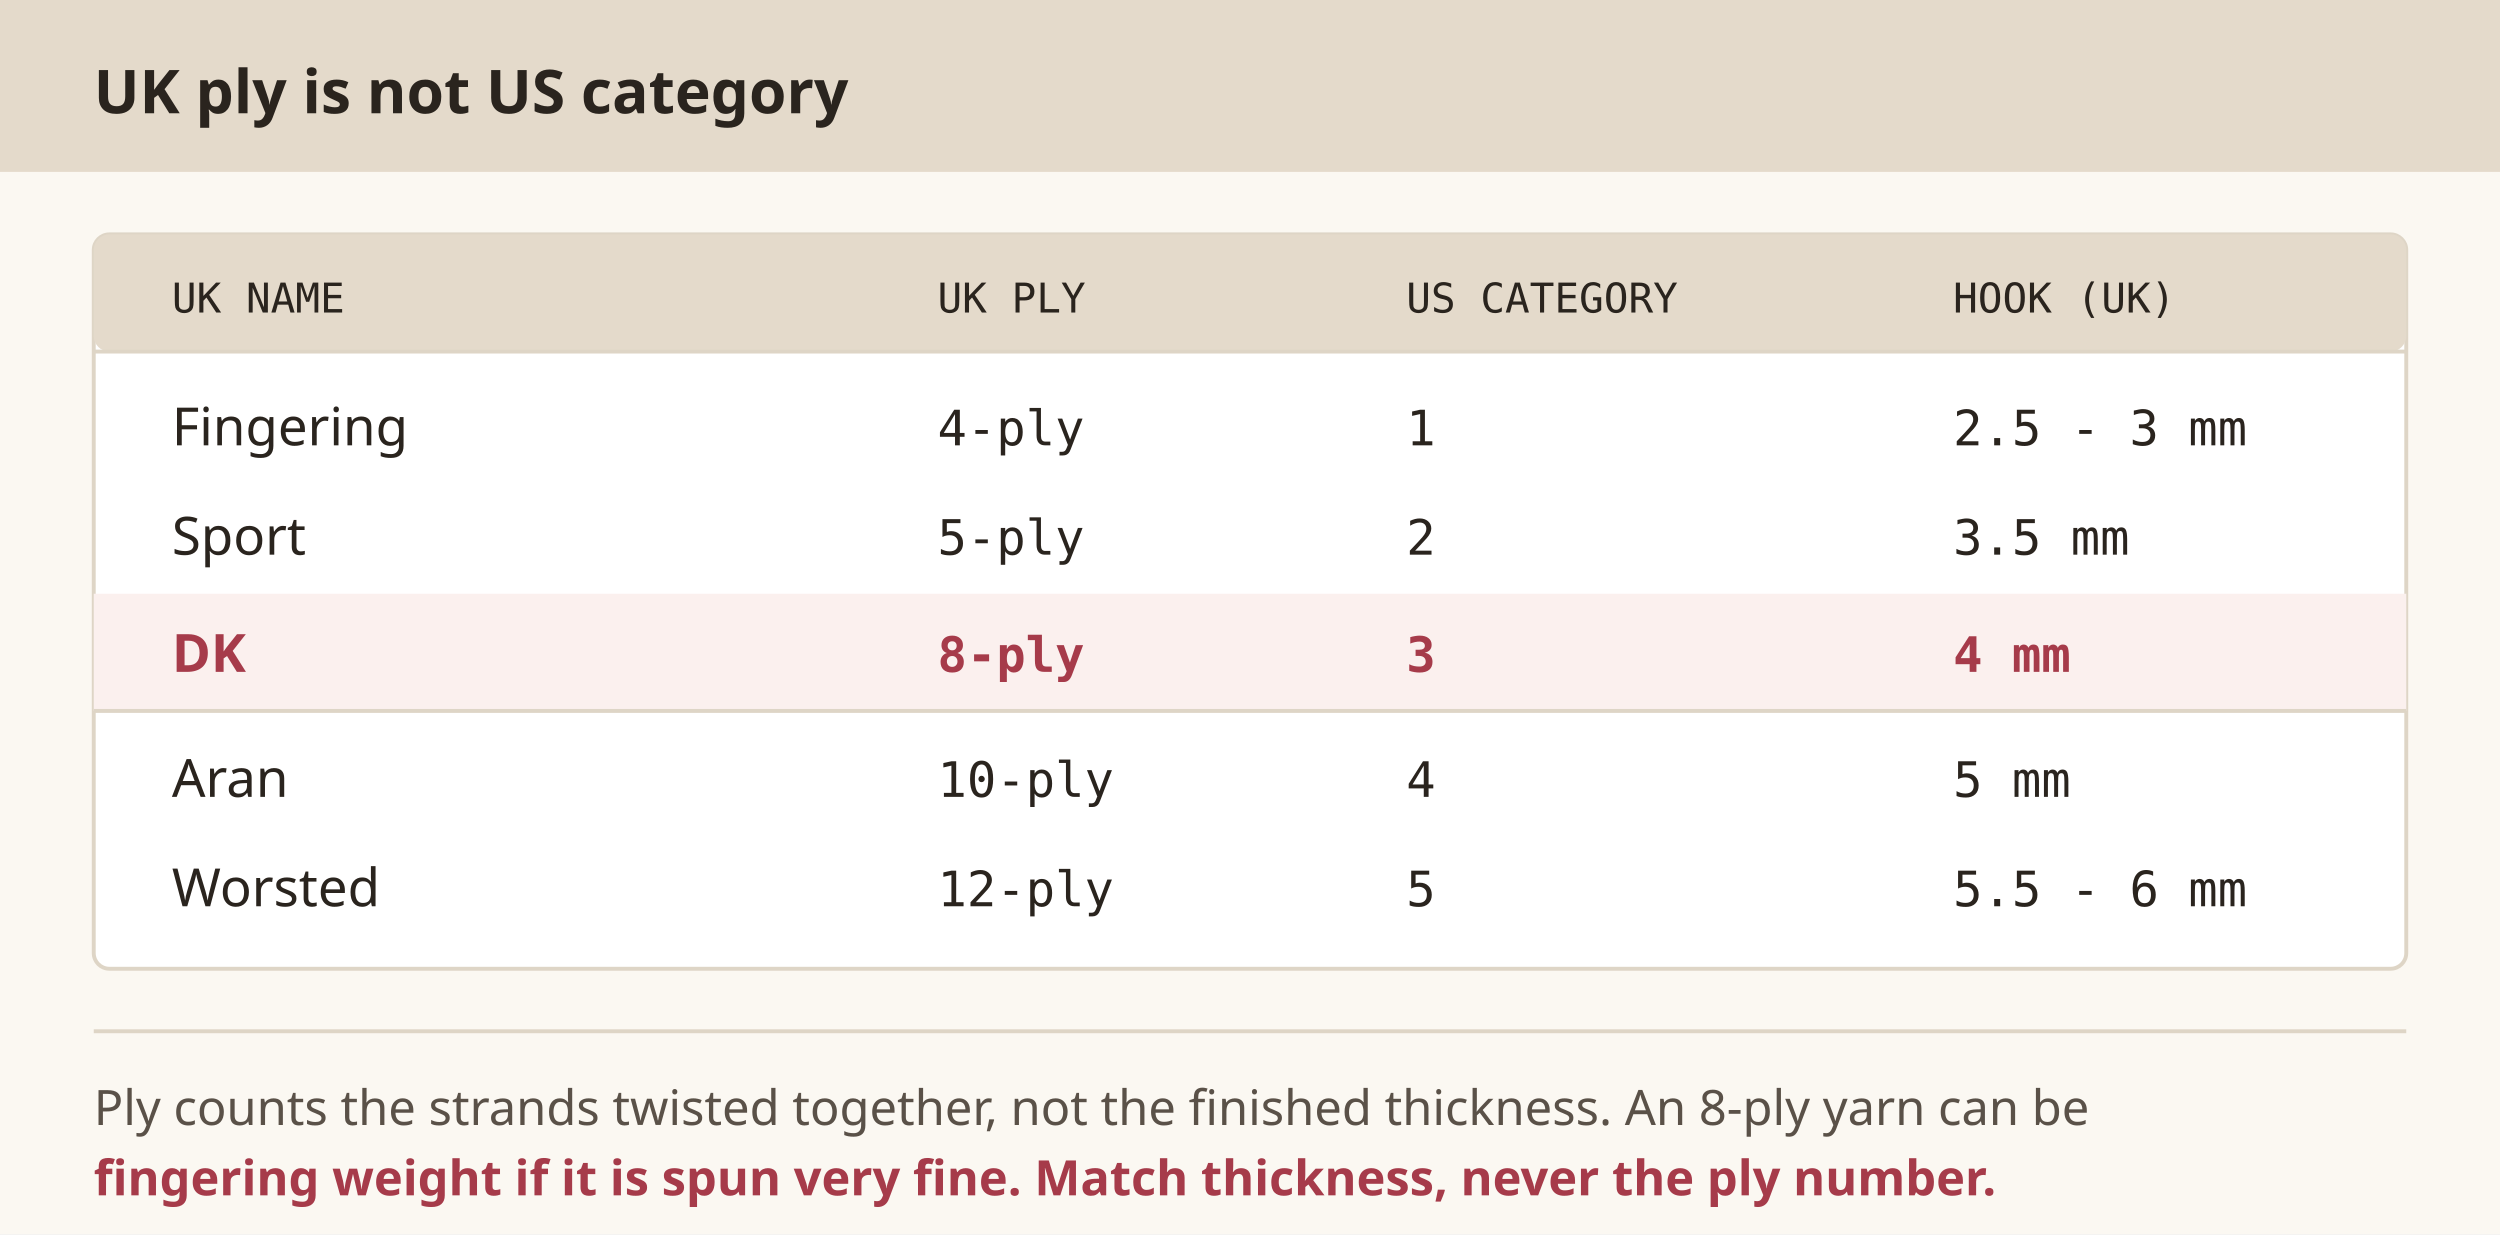
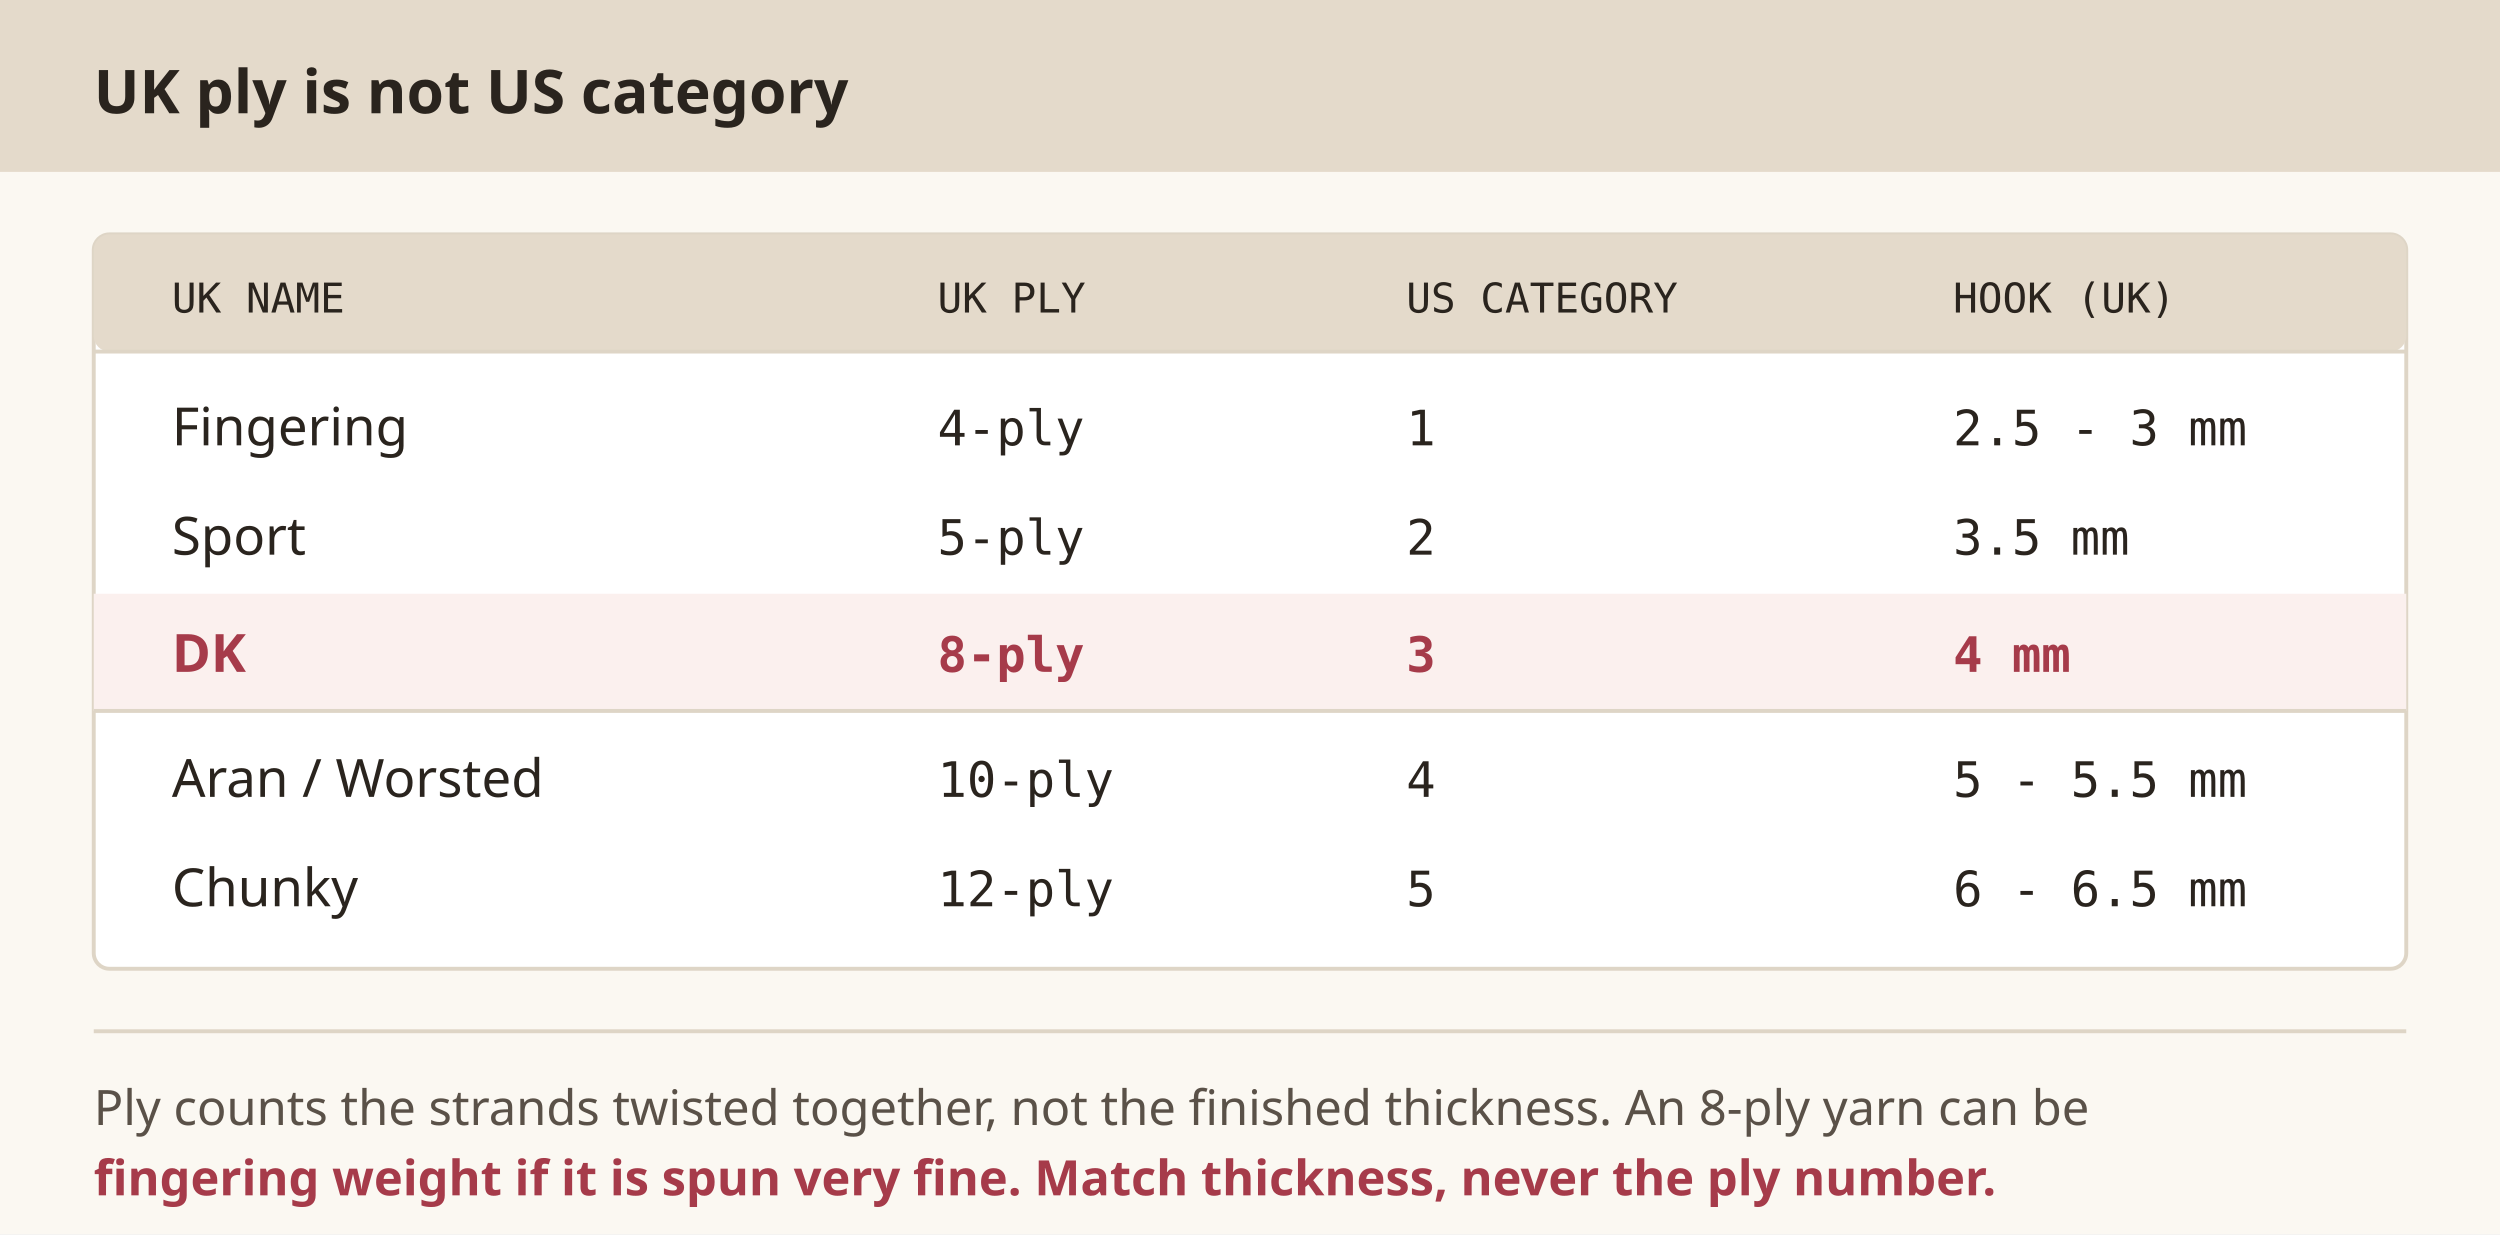
<svg xmlns="http://www.w3.org/2000/svg" viewBox="0 0 640 316" width="640" height="316" role="img" aria-labelledby="t d">
  <rect width="640" height="316" fill="#FBF8F2" />
  <rect width="640" height="44" fill="#E4DACB" />
  <text x="24" y="29" font-family="Work Sans, sans-serif" font-size="15.5" font-weight="600" fill="#2A241E">UK ply is not US category</text>
  <rect x="24" y="60" width="592" height="188" rx="4" fill="#FFFFFF" stroke="#DED5C6" />
  <rect x="24" y="60" width="592" height="30" rx="4" fill="#E4DACB" />
  <text x="44" y="80" font-family="Space Mono, monospace" font-size="10.5" fill="#2A241E">UK NAME</text>
  <text x="240" y="80" font-family="Space Mono, monospace" font-size="10.5" fill="#2A241E">UK PLY</text>
  <text x="360" y="80" font-family="Space Mono, monospace" font-size="10.5" fill="#2A241E">US CATEGORY</text>
  <text x="500" y="80" font-family="Space Mono, monospace" font-size="10.5" fill="#2A241E">HOOK (UK)</text>
  <line x1="24" y1="90" x2="616" y2="90" stroke="#DED5C6" />
  <g font-family="Work Sans, sans-serif" font-size="13.5" fill="#2A241E">
    <text x="44" y="114">Fingering</text>
    <text x="240" y="114" font-family="Space Mono, monospace" font-size="12.5">4-ply</text>
    <text x="360" y="114" font-family="Space Mono, monospace" font-size="12.5">1</text>
    <text x="500" y="114" font-family="Space Mono, monospace" font-size="12.5">2.5 - 3 mm</text>
    <text x="44" y="142">Sport</text>
    <text x="240" y="142" font-family="Space Mono, monospace" font-size="12.5">5-ply</text>
    <text x="360" y="142" font-family="Space Mono, monospace" font-size="12.5">2</text>
    <text x="500" y="142" font-family="Space Mono, monospace" font-size="12.5">3.5 mm</text>
  </g>
  <rect x="24" y="152" width="592" height="30" fill="#FBF0EE" />
  <g font-family="Work Sans, sans-serif" font-size="13.5" fill="#A63B4A" font-weight="600">
    <text x="44" y="172">DK</text>
    <text x="240" y="172" font-family="Space Mono, monospace" font-size="12.5">8-ply</text>
    <text x="360" y="172" font-family="Space Mono, monospace" font-size="12.5">3</text>
    <text x="500" y="172" font-family="Space Mono, monospace" font-size="12.5">4 mm</text>
  </g>
  <line x1="24" y1="182" x2="616" y2="182" stroke="#DED5C6" />
  <g font-family="Work Sans, sans-serif" font-size="13.5" fill="#2A241E">
-     <text x="44" y="204">Aran</text>
+     <text x="44" y="204">Aran / Worsted</text>
    <text x="240" y="204" font-family="Space Mono, monospace" font-size="12.5">10-ply</text>
    <text x="360" y="204" font-family="Space Mono, monospace" font-size="12.5">4</text>
-     <text x="500" y="204" font-family="Space Mono, monospace" font-size="12.5">5 mm</text>
-     <text x="44" y="232">Worsted</text>
+     <text x="500" y="204" font-family="Space Mono, monospace" font-size="12.5">5 - 5.5 mm</text>
+     <text x="44" y="232">Chunky</text>
    <text x="240" y="232" font-family="Space Mono, monospace" font-size="12.5">12-ply</text>
    <text x="360" y="232" font-family="Space Mono, monospace" font-size="12.5">5</text>
-     <text x="500" y="232" font-family="Space Mono, monospace" font-size="12.5">5.5 - 6 mm</text>
+     <text x="500" y="232" font-family="Space Mono, monospace" font-size="12.5">6 - 6.5 mm</text>
  </g>
  <line x1="24" y1="264" x2="616" y2="264" stroke="#DED5C6" stroke-width="1" />
  <text x="24" y="288" font-family="Work Sans, sans-serif" font-size="12.5" fill="#5A5148">Ply counts the strands twisted together, not the finished thickness. An 8-ply yarn can be</text>
  <text x="24" y="306" font-family="Work Sans, sans-serif" font-size="12.5" font-weight="600" fill="#A63B4A">fingering weight if it is spun very fine. Match thickness, never the ply number.</text>
</svg>
